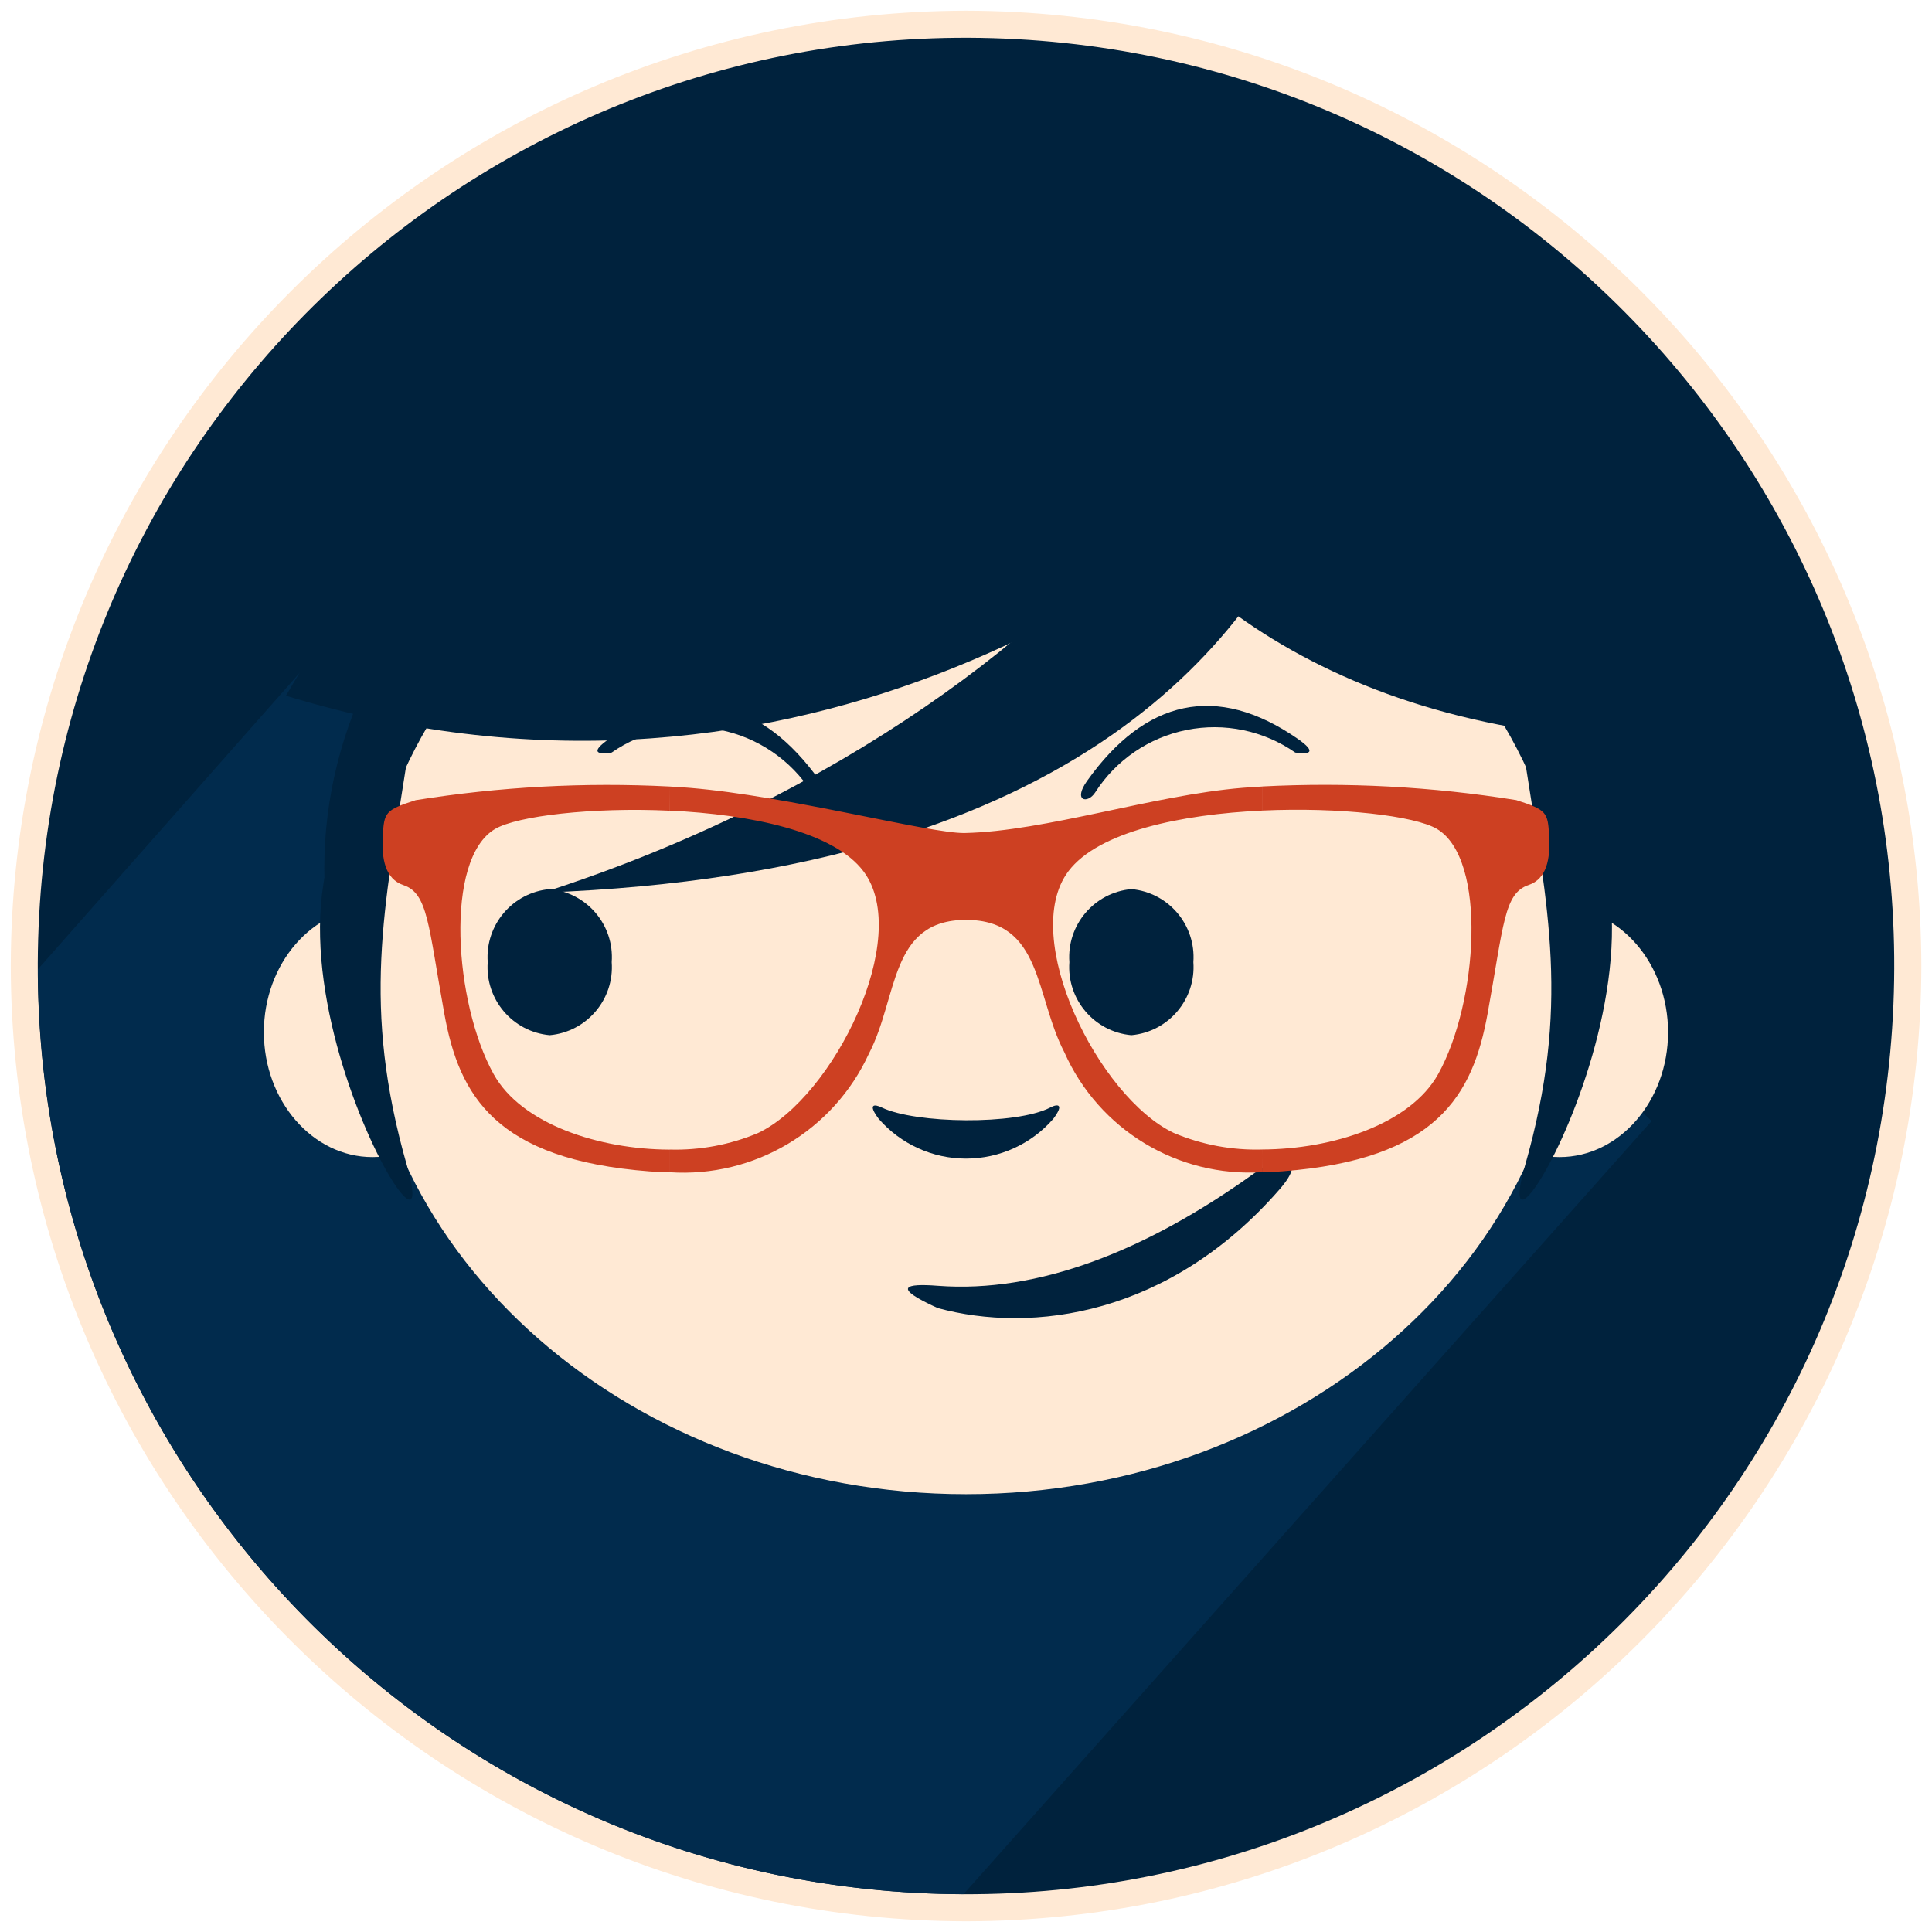
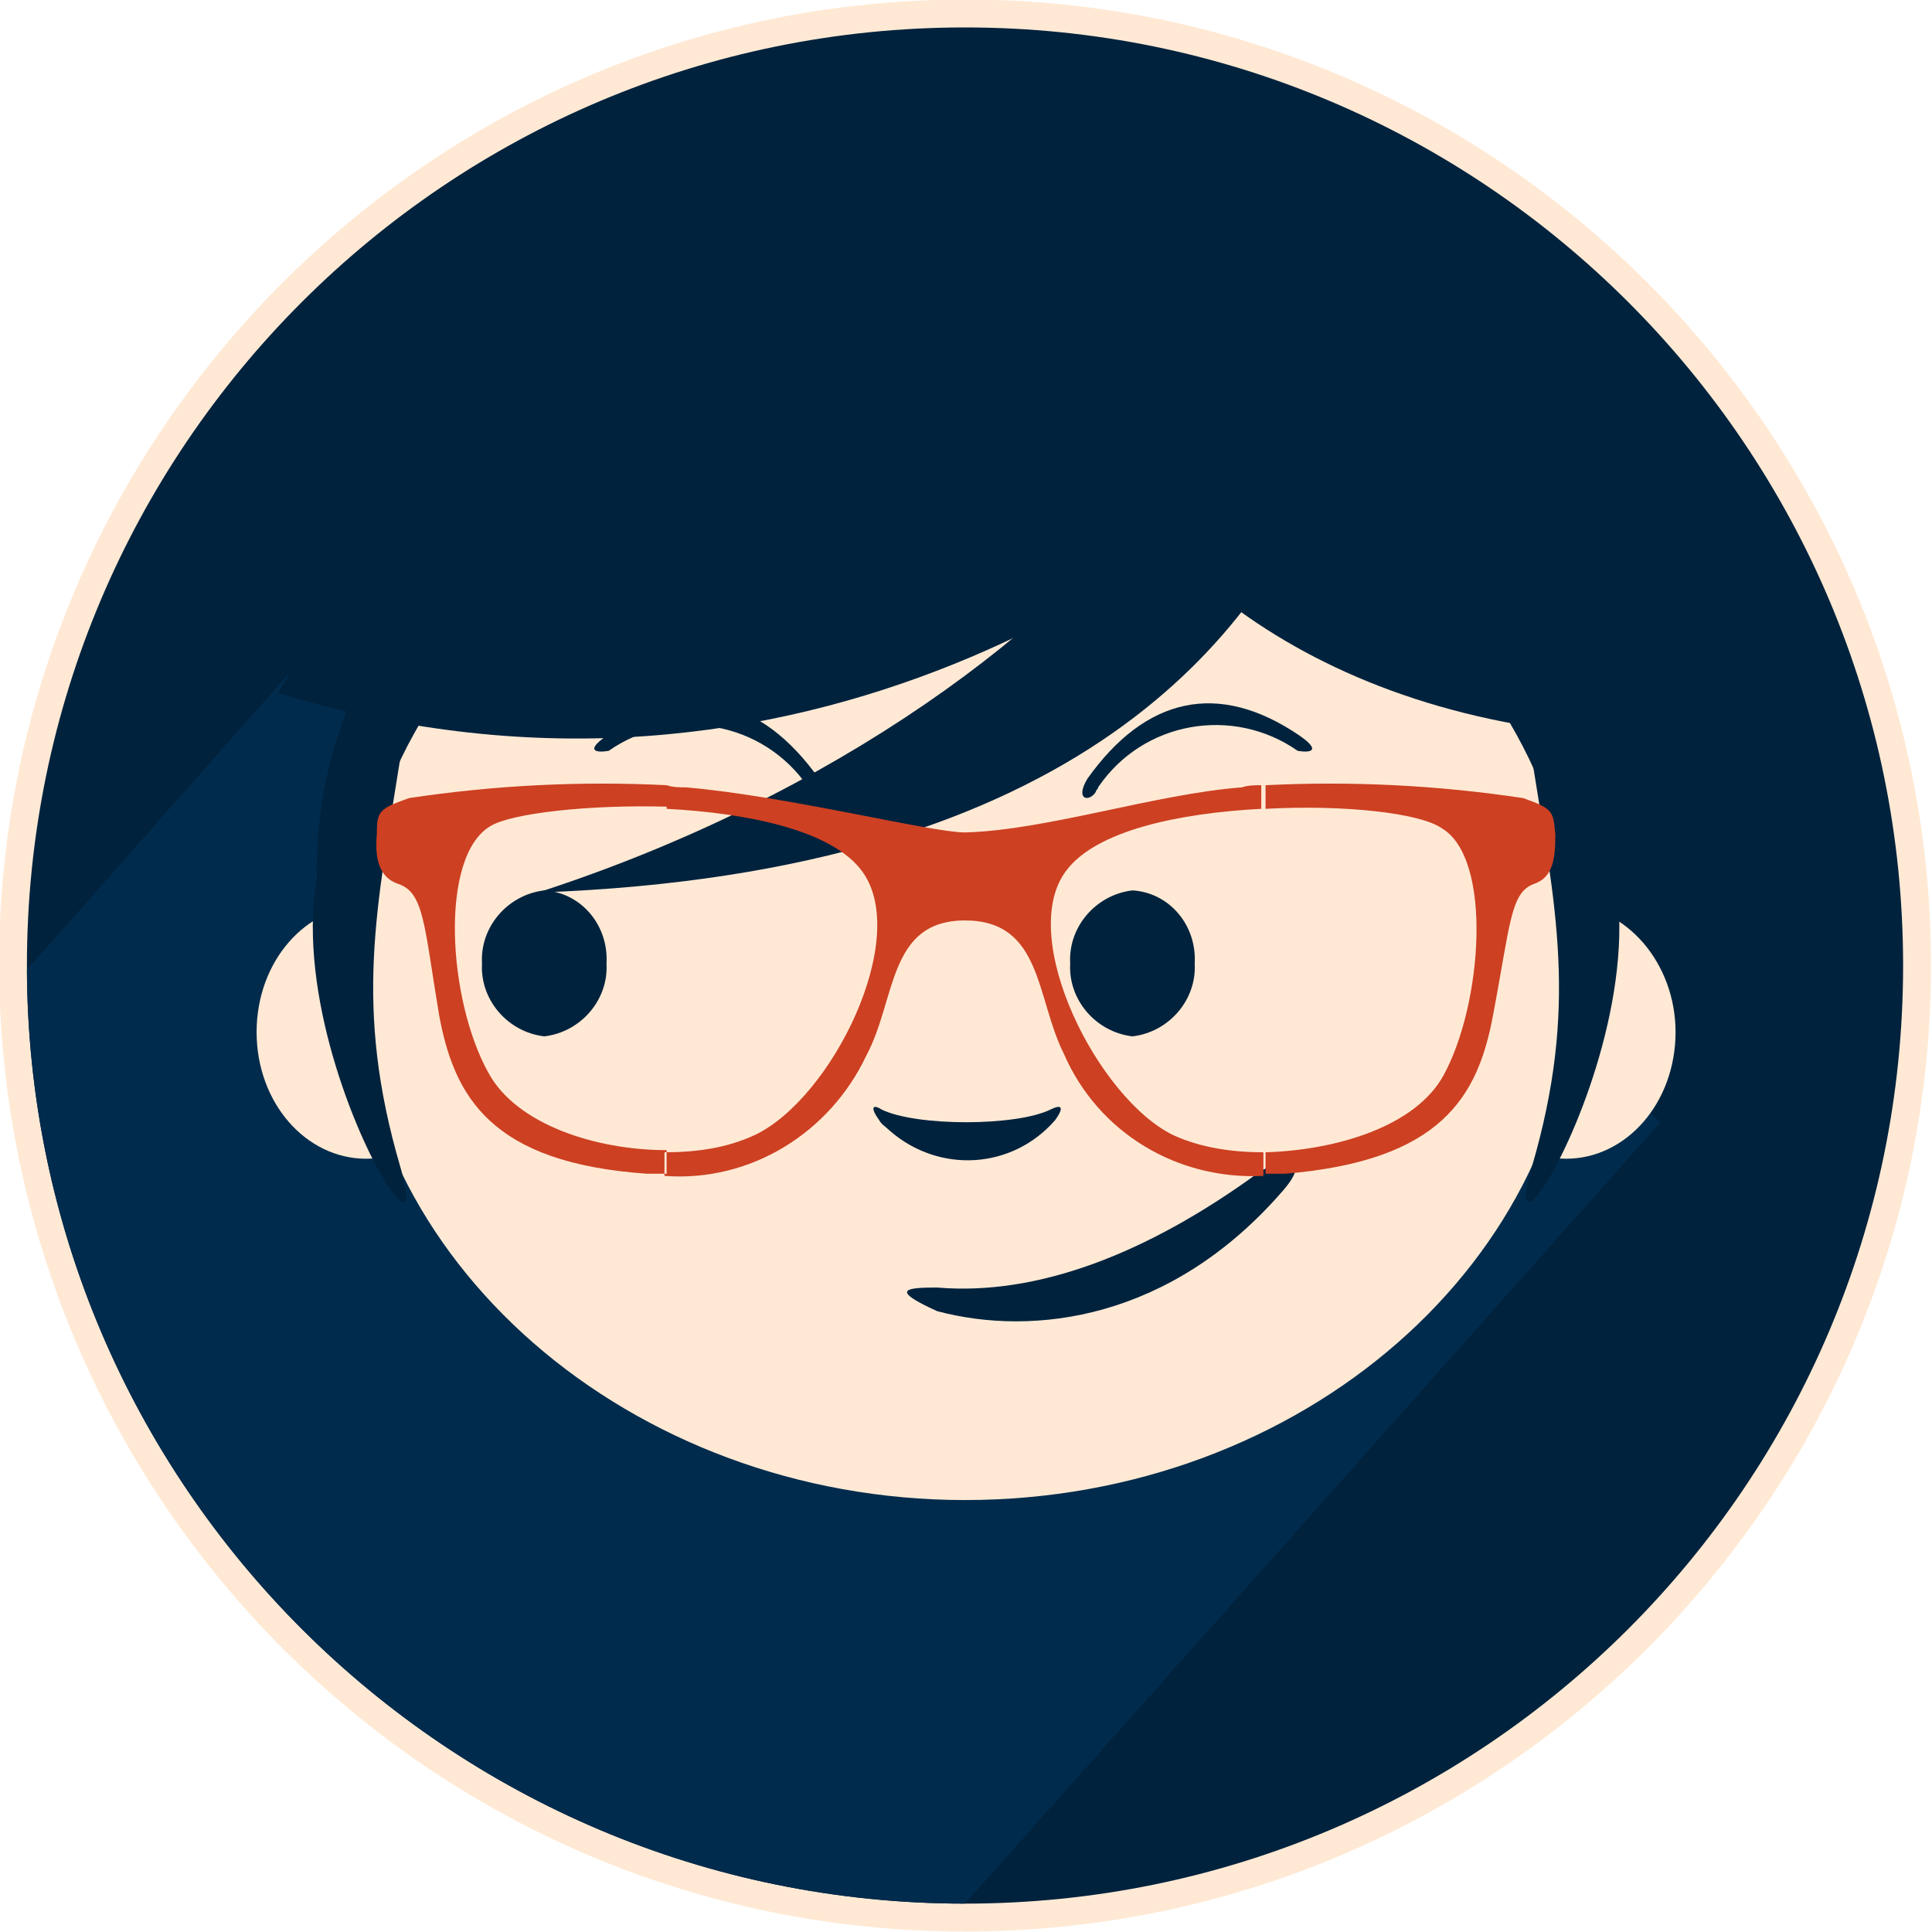
- <svg xmlns="http://www.w3.org/2000/svg" width="89.502" height="89.502" viewBox="0 0 89.502 89.502">
+ <svg xmlns="http://www.w3.org/2000/svg" version="1.1" id="Capa_1" x="0px" y="0px" viewBox="0 0 90 90" style="enable-background:new 0 0 90 90;" xml:space="preserve">
+   <style type="text/css">
+ 	.st0{fill-rule:evenodd;clip-rule:evenodd;fill:#FFE9D4;}
+ 	.st1{fill:#00223D;}
+ 	.st2{fill-rule:evenodd;clip-rule:evenodd;fill:#012B4D;}
+ 	.st3{fill-rule:evenodd;clip-rule:evenodd;fill:#00223D;}
+ 	.st4{fill-rule:evenodd;clip-rule:evenodd;fill:#CD4022;}
+ </style>
  <g transform="translate(314.354 -52.722)">
-     <path d="M-269.6,141.728a44.34,44.34,0,0,0,44.254-44.255A44.34,44.34,0,0,0-269.6,53.219a44.34,44.34,0,0,0-44.255,44.254A44.34,44.34,0,0,0-269.6,141.728Z" fill="#ffe9d4" fill-rule="evenodd" />
-     <circle cx="43.001" cy="43.001" r="43.001" transform="translate(-314.354 138.65) rotate(-87.618)" fill="#00223d" />
-     <path d="M-312.6,97.626l16.475-18.657,43.564,11.839,14.72,13.847-31.877,35.818A43,43,0,0,1-312.6,97.626Z" fill="#012b4d" fill-rule="evenodd" />
-     <path d="M-269.6,117.2c16.375,0,29.73-10.888,29.73-24.237s-13.355-24.236-29.73-24.236-29.731,10.887-29.731,24.236S-285.979,117.2-269.6,117.2Z" fill="#00223d" fill-rule="evenodd" />
-     <path d="M-269.6,121.941c15.426,0,28.007-10.991,28.007-24.468S-254.177,73-269.6,73-297.61,84-297.61,97.473-285.029,121.941-269.6,121.941Z" fill="#ffe9d4" fill-rule="evenodd" />
-     <path d="M-261.942,100.678a3.166,3.166,0,0,0,2.872-3.384,3.165,3.165,0,0,0-2.872-3.383,3.165,3.165,0,0,0-2.872,3.383A3.166,3.166,0,0,0-261.942,100.678Z" fill="#00223d" fill-rule="evenodd" />
-     <path d="M-288.888,100.678a3.166,3.166,0,0,0,2.872-3.384,3.166,3.166,0,0,0-2.872-3.383,3.165,3.165,0,0,0-2.872,3.383A3.166,3.166,0,0,0-288.888,100.678Z" fill="#00223d" fill-rule="evenodd" />
-     <path d="M-242.108,106.325c2.77,0,5.029-2.6,5.029-5.785s-2.259-5.783-5.029-5.783-5.031,2.6-5.031,5.783S-244.879,106.325-242.108,106.325Z" fill="#ffe9d4" fill-rule="evenodd" />
-     <path d="M-297.1,106.325c2.771,0,5.031-2.6,5.031-5.785s-2.26-5.783-5.031-5.783-5.03,2.6-5.03,5.783S-299.868,106.325-297.1,106.325Z" fill="#ffe9d4" fill-rule="evenodd" />
-     <path d="M-270.92,113.317c4.383,1.2,10.751.349,15.846-5.5,1.338-1.536.1-1.661-1.18-.739-5.022,3.605-10.019,5.561-14.654,5.21C-272.4,112.172-273.072,112.339-270.92,113.317Z" fill="#00223d" fill-rule="evenodd" />
-     <path d="M-289.207,94.074c25.22-.932,32.992-12.066,35.95-19.23,1.017-2.463-5.648-1.984-7.336.419C-265.164,81.769-275.568,89.7-289.207,94.074Z" fill="#00223d" fill-rule="evenodd" />
-     <path d="M-301.106,84.952c24.14,7.359,42.481-6.646,47.593-12.472C-263.052,66.341-284.669,56.591-301.106,84.952Z" fill="#00223d" fill-rule="evenodd" />
-     <path d="M-265.558,104.551a5.358,5.358,0,0,1-8.09,0c-.509-.677-.22-.7.147-.521,1.56.75,6.209.82,7.8,0C-265.341,103.841-265.048,103.874-265.558,104.551Z" fill="#00223d" fill-rule="evenodd" />
-     <path d="M-295.5,87.958c-1.058,6.873-2.115,11.368,0,18.769S-305.544,93.245-295.5,87.958Z" fill="#00223d" fill-rule="evenodd" />
-     <path d="M-243.708,87.958c1.058,6.873,2.115,11.368,0,18.769S-233.662,93.245-243.708,87.958Z" fill="#00223d" fill-rule="evenodd" />
-     <path d="M-238.256,87.028c-15.312-.491-23.746-8.323-26.7-15.487-1.017-2.462,6.9-.431,9.1,1.52C-248.849,79.295-249.053,82.335-238.256,87.028Z" fill="#00223d" fill-rule="evenodd" />
-     <path d="M-255.874,107.027c.3,0,.6-.017.915-.041,7.168-.542,8.834-3.526,9.518-7.3.751-4.141.761-5.584,1.9-5.964.838-.28,1.015-1.206.952-2.284s-.1-1.195-1.522-1.65a56.1,56.1,0,0,0-11.766-.633v1.117c3.591-.166,7.06.243,8.085.848,2.353,1.389,1.9,8.057.064,11.358-1.291,2.322-4.9,3.484-8.149,3.495Zm-13.781-15.714c-1.585.036-8.126-1.713-12.753-2.093-.3-.025-.609-.045-.925-.062v1.117c3.733.173,7.6.968,8.983,2.815,2.284,3.046-1.4,10.469-4.885,12.119a9.824,9.824,0,0,1-4.1.767v1.051a9.461,9.461,0,0,0,9.237-5.5c1.357-2.6.94-6.189,4.492-6.189s3.2,3.524,4.557,6.126a9.388,9.388,0,0,0,9.173,5.561v-1.051a9.815,9.815,0,0,1-4.1-.767c-3.49-1.65-7.17-9.073-4.886-12.119,1.386-1.847,5.25-2.642,8.983-2.815V89.158c-.316.017-.625.037-.924.062C-260.939,89.56-265.924,91.232-269.655,91.313Zm-13.678-2.155a56.154,56.154,0,0,0-11.765.633c-1.419.456-1.46.571-1.523,1.65s.114,2,.952,2.284c1.142.38,1.152,1.823,1.9,5.964.684,3.771,2.35,6.755,9.518,7.3.314.024.619.037.915.041v-1.051c-3.247-.01-6.858-1.173-8.148-3.495-1.834-3.3-2.29-9.969.063-11.358,1.025-.605,4.495-1.014,8.085-.848Z" fill="#cd4022" fill-rule="evenodd" />
-     <path d="M-263.995,88.9c2.69-3.771,5.994-4.554,9.746-1.961.946.654.532.746-.1.646a6.559,6.559,0,0,0-9.271,1.85C-263.968,89.975-264.663,89.838-263.995,88.9Z" fill="#00223d" fill-rule="evenodd" />
-     <path d="M-276.374,88.9c-2.689-3.771-5.993-4.554-9.745-1.961-.946.654-.532.746.1.646a6.559,6.559,0,0,1,9.271,1.85C-276.4,89.975-275.7,89.838-276.374,88.9Z" fill="#00223d" fill-rule="evenodd" />
+     <path class="st0" d="M-269.4,142.7c24.8,0,45-20.2,45-45c0-24.8-20.2-45-45-45c-24.8,0-45,20.2-45,45   C-314.3,122.6-294.2,142.7-269.4,142.7z" />
+     <circle class="st1" cx="-269.4" cy="97.7" r="43.7" />
+     <path class="st2" d="M-313.1,97.9l16.8-19l44.3,12l15,14.1l-32.4,36.4C-293.5,141.4-313,121.9-313.1,97.9z" />
+     <path class="st3" d="M-269.4,117.8c16.7,0,30.2-11.1,30.2-24.6s-13.6-24.6-30.2-24.6s-30.2,11.1-30.2,24.6S-286,117.8-269.4,117.8z   " />
+     <path class="st0" d="M-269.4,122.6c15.7,0,28.5-11.2,28.5-24.9s-12.8-24.9-28.5-24.9s-28.5,11.2-28.5,24.9S-285,122.6-269.4,122.6z   " />
+     <path class="st3" d="M-261.6,101c1.7-0.2,3-1.7,2.9-3.4c0.1-1.8-1.2-3.3-2.9-3.4c-1.7,0.2-3,1.7-2.9,3.4   C-264.6,99.3-263.3,100.8-261.6,101z" />
+     <path class="st3" d="M-289,101c1.7-0.2,3-1.7,2.9-3.4c0.1-1.8-1.2-3.3-2.9-3.4c-1.7,0.2-3,1.7-2.9,3.4   C-292,99.3-290.7,100.8-289,101z" />
+     <path class="st0" d="M-241.4,106.7c2.8,0,5.1-2.6,5.1-5.9c0-3.2-2.3-5.9-5.1-5.9s-5.1,2.6-5.1,5.9S-244.2,106.7-241.4,106.7z" />
+     <path class="st0" d="M-297.3,106.7c2.8,0,5.1-2.6,5.1-5.9c0-3.2-2.3-5.9-5.1-5.9c-2.8,0-5.1,2.6-5.1,5.9S-300.1,106.7-297.3,106.7z   " />
+     <path class="st3" d="M-270.7,113.8c4.5,1.2,10.9,0.4,16.1-5.6c1.4-1.6,0.1-1.7-1.2-0.8c-5.1,3.7-10.2,5.7-14.9,5.3   C-272.2,112.7-272.9,112.8-270.7,113.8z" />
+     <path class="st3" d="M-289.3,94.3c25.6-0.9,33.5-12.3,36.6-19.6c1-2.5-5.7-2-7.5,0.4C-264.8,81.8-275.4,89.8-289.3,94.3z" />
+     <path class="st3" d="M-301.4,85c24.5,7.5,43.2-6.8,48.4-12.7C-262.7,66.1-284.7,56.2-301.4,85z" />
+     <path class="st3" d="M-265.2,104.9c-2,2.3-5.4,2.5-7.7,0.5c-0.2-0.2-0.4-0.3-0.5-0.5c-0.5-0.7-0.2-0.7,0.1-0.5   c1.6,0.8,6.3,0.8,7.9,0C-265,104.2-264.7,104.2-265.2,104.9z" />
+     <path class="st3" d="M-295.7,88c-1.1,7-2.2,11.6,0,19.1C-293.5,114.7-305.9,93.4-295.7,88z" />
+     <path class="st3" d="M-243,88c1.1,7,2.2,11.6,0,19.1C-245.2,114.7-232.8,93.4-243,88z" />
+     <path class="st3" d="M-237.5,87.1c-15.6-0.5-24.1-8.5-27.1-15.7c-1-2.5,7-0.4,9.3,1.5C-248.3,79.2-248.5,82.3-237.5,87.1z" />
+     <path class="st4" d="M-255.4,107.4c0.3,0,0.6,0,0.9,0c7.3-0.6,9-3.6,9.7-7.4c0.8-4.2,0.8-5.7,1.9-6.1c0.9-0.3,1-1.2,1-2.3   c-0.1-1.1-0.1-1.2-1.5-1.7c-4-0.6-8-0.8-12-0.6v1.1c3.7-0.2,7.2,0.2,8.2,0.9c2.4,1.4,1.9,8.2,0.1,11.5c-1.3,2.4-5,3.5-8.3,3.6   L-255.4,107.4z M-269.4,91.5c-1.6,0-8.3-1.7-13-2.1c-0.3,0-0.6,0-0.9-0.1v1.1c3.8,0.2,7.7,1,9.1,2.9c2.3,3.1-1.4,10.6-5,12.3   c-1.3,0.6-2.7,0.8-4.2,0.8v1.1c4,0.3,7.7-2,9.4-5.6c1.4-2.6,1-6.3,4.6-6.3c3.6,0,3.3,3.6,4.6,6.2c1.6,3.7,5.3,5.9,9.3,5.7v-1.1   c-1.4,0-2.9-0.2-4.2-0.8c-3.5-1.7-7.3-9.2-5-12.3c1.4-1.9,5.3-2.7,9.1-2.9v-1.1c-0.3,0-0.6,0-0.9,0.1   C-260.5,89.7-265.6,91.4-269.4,91.5z M-283.3,89.3c-4-0.2-8,0-12,0.6c-1.4,0.5-1.5,0.6-1.5,1.7c-0.1,1.1,0.1,2,1,2.3   c1.2,0.4,1.2,1.9,1.9,6.1c0.7,3.8,2.4,6.9,9.7,7.4c0.3,0,0.6,0,0.9,0v-1.1c-3.3,0-7-1.2-8.3-3.6c-1.9-3.4-2.3-10.1,0.1-11.5   c1-0.6,4.6-1,8.2-0.9L-283.3,89.3z" />
+     <path class="st3" d="M-263.7,89c2.7-3.8,6.1-4.6,9.9-2c1,0.7,0.5,0.8-0.1,0.7c-3-2.1-7.2-1.4-9.3,1.7c0,0.1-0.1,0.1-0.1,0.2   C-263.6,90.1-264.3,90-263.7,89z" />
+     <path class="st3" d="M-276.2,89c-2.7-3.8-6.1-4.6-9.9-2c-1,0.7-0.5,0.8,0.1,0.7c3-2.1,7.2-1.4,9.3,1.7c0,0.1,0.1,0.1,0.1,0.2   C-276.3,90.1-275.6,90-276.2,89z" />
  </g>
</svg>
